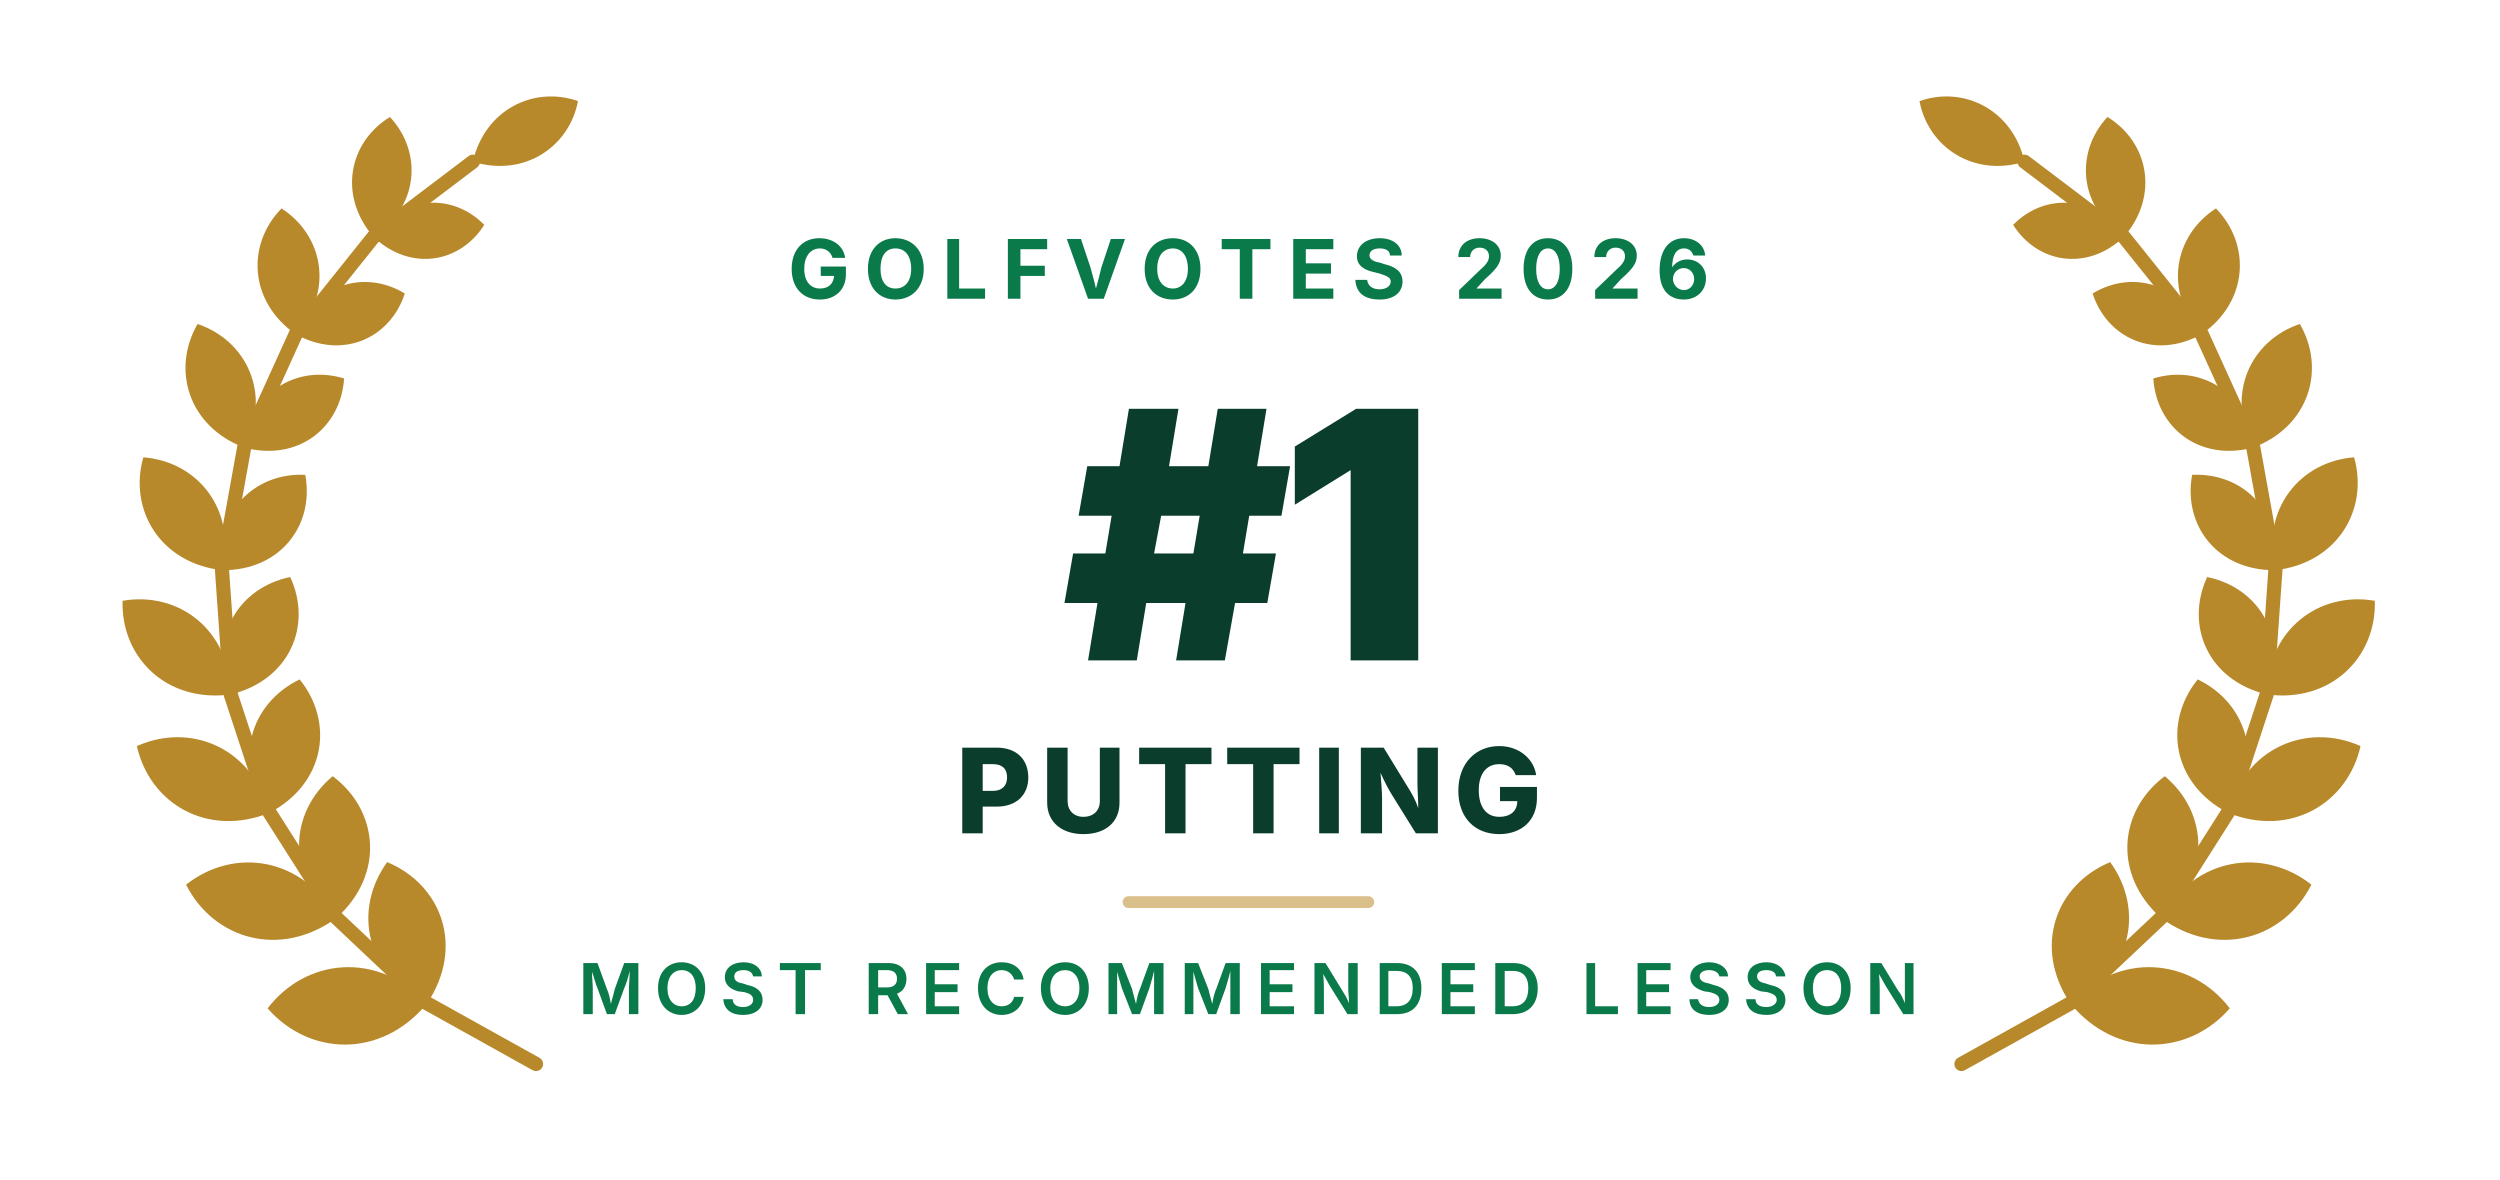
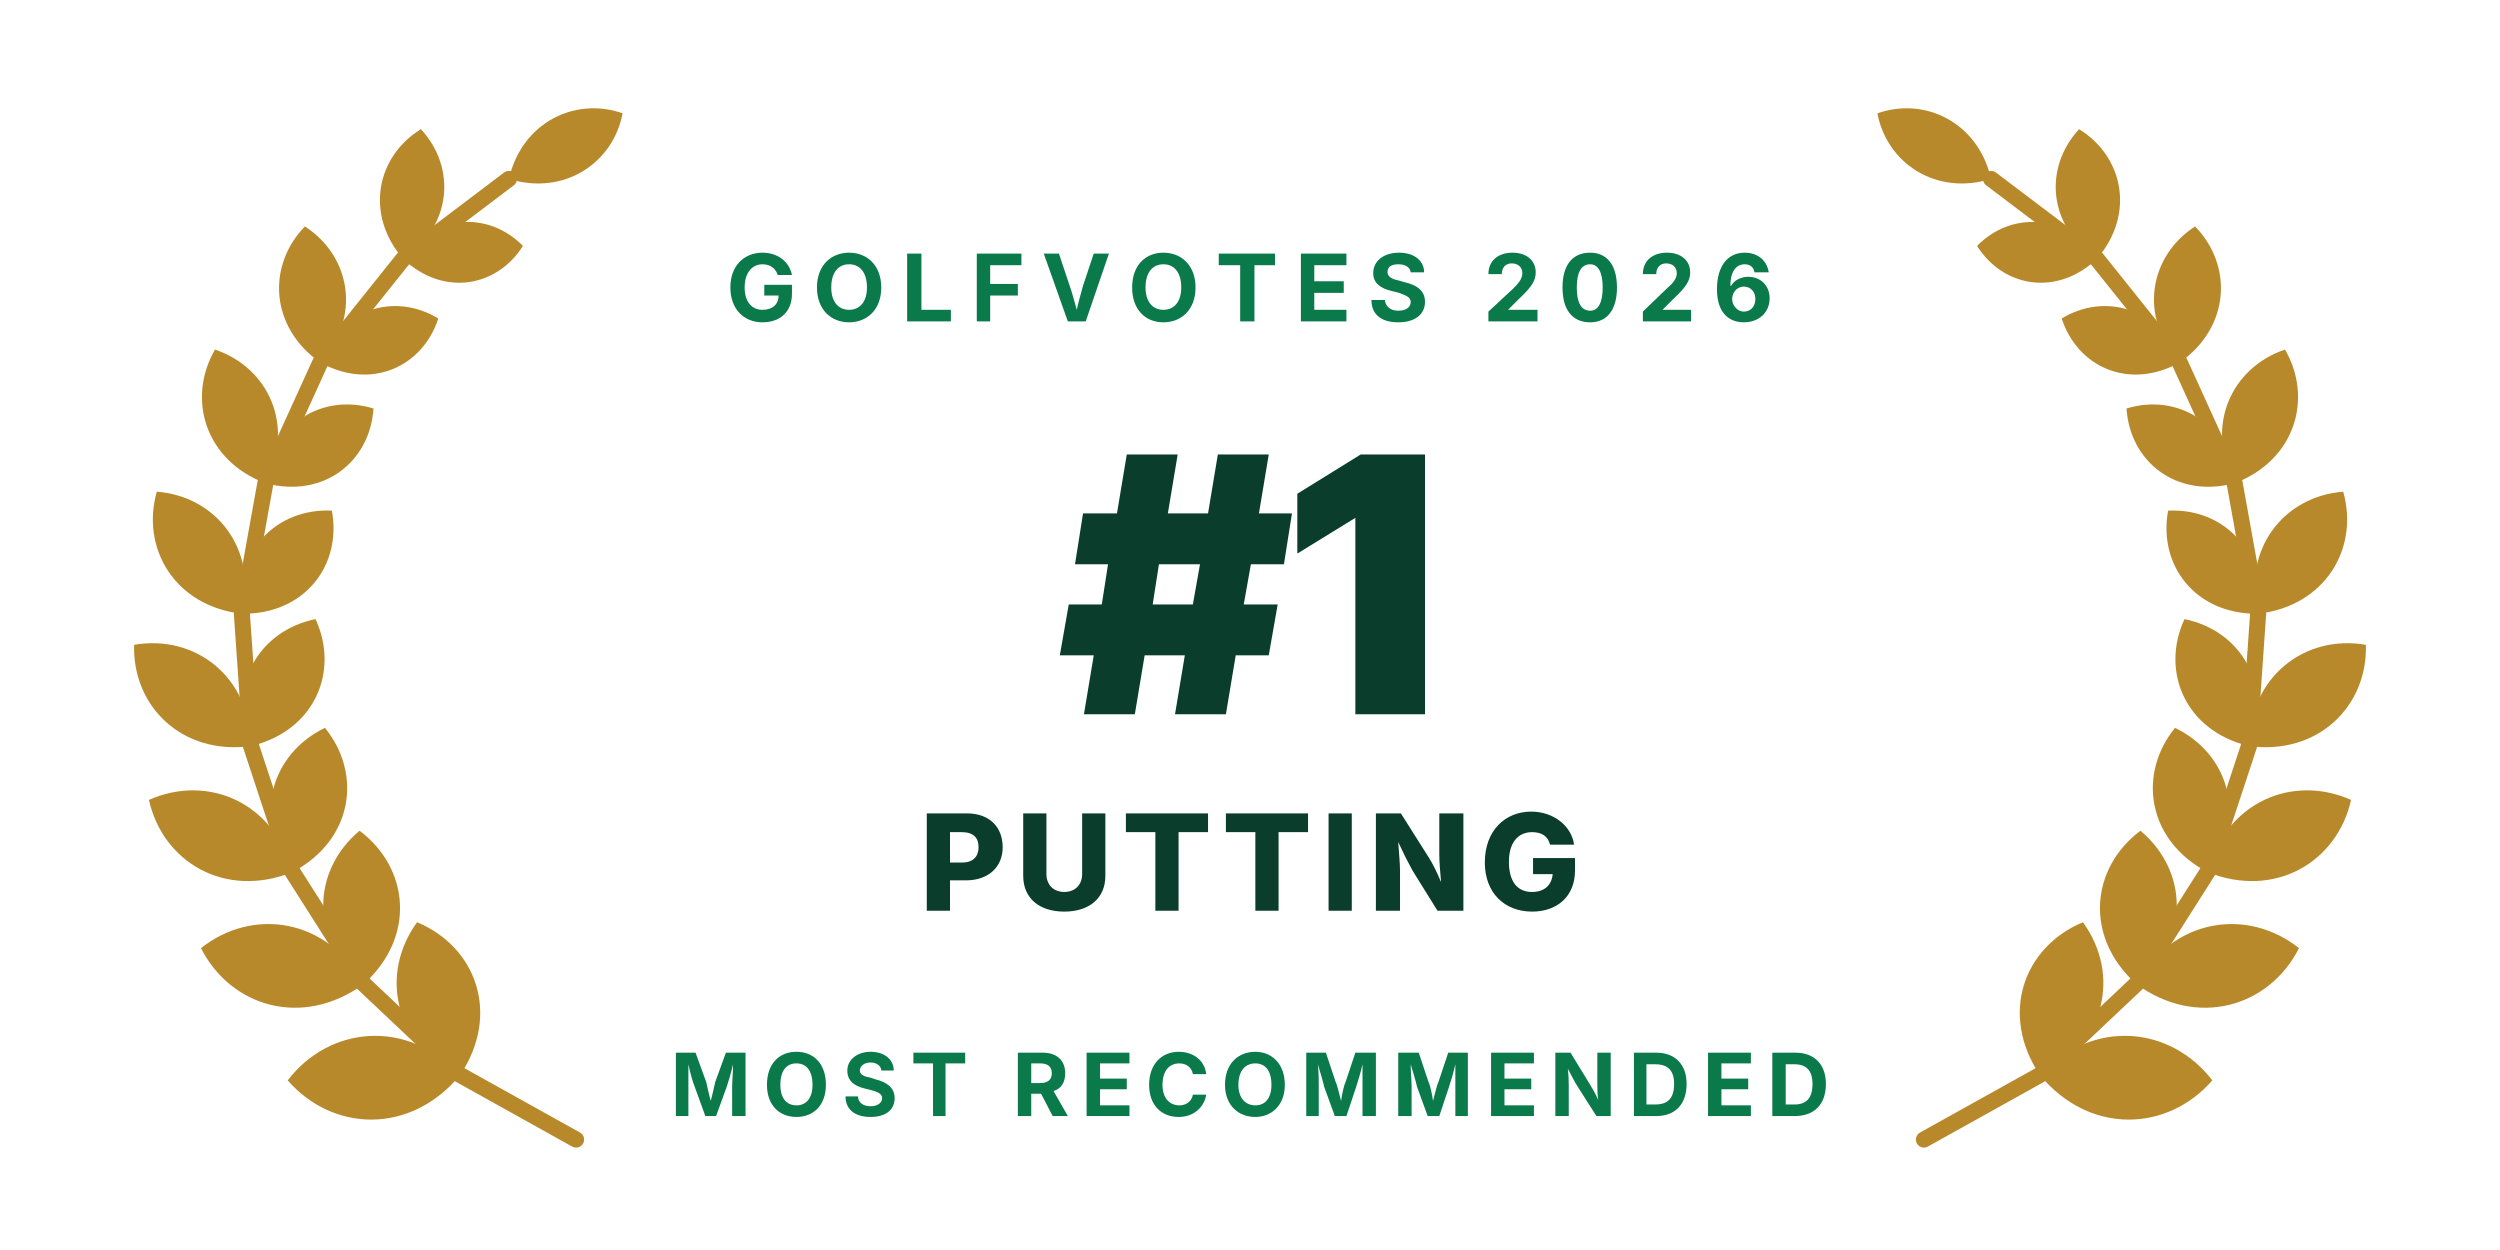
- <svg xmlns="http://www.w3.org/2000/svg" width="318" height="150" viewBox="0 0 318 150" role="img">
-   <path d="M68.18 135.34 L54.33 127.63 L42.81 116.76 L34.30 103.38 L29.35 88.33 L28.24 72.53 L31.06 56.93 L37.61 42.51 L47.51 30.14 L60.15 20.57M249.50 135.34 L263.34 127.63 L274.87 116.76 L283.37 103.38 L288.32 88.33 L289.43 72.53 L286.62 56.93 L280.06 42.51 L270.16 30.14 L257.52 20.57" fill="none" stroke="#B8892B" stroke-width="1.8" stroke-linecap="round" />
-   <path d="M54.33 127.63C48.03 120.92 38.92 121.89 34.04 128.26C39.31 134.31 48.46 134.72 54.33 127.63ZM54.33 127.63C59.12 120.46 56.20 112.55 49.25 109.66C44.84 115.76 46.50 124.02 54.33 127.63ZM42.81 116.76C38.50 108.98 29.74 107.73 23.67 112.53C27.16 119.45 35.63 122.00 42.81 116.76ZM42.81 116.76C48.99 111.18 48.13 103.08 42.32 98.73C36.74 103.39 36.33 111.52 42.81 116.76ZM34.30 103.38C32.12 95.10 24.23 91.85 17.41 94.90C19.04 102.19 26.35 106.58 34.30 103.38ZM34.30 103.38C41.40 99.63 42.52 91.87 38.12 86.42C31.80 89.46 29.49 96.96 34.30 103.38ZM29.35 88.33C29.27 80.08 22.68 75.19 15.59 76.42C15.38 83.61 21.17 89.44 29.35 88.33ZM29.35 88.33C36.86 86.51 39.75 79.53 36.92 73.40C30.31 74.74 26.38 81.19 29.35 88.33ZM28.24 72.53C30.12 64.82 25.13 58.70 18.23 58.17C16.34 64.82 20.36 71.62 28.24 72.53ZM28.24 72.53C35.68 72.60 40.02 66.77 38.83 60.40C32.35 60.08 27.16 65.17 28.24 72.53ZM31.06 56.93C34.62 50.20 31.42 43.33 25.13 41.21C21.80 46.96 23.93 54.23 31.06 56.93ZM31.06 56.93C37.96 58.76 43.37 54.36 43.77 48.14C37.81 46.32 31.78 49.83 31.06 56.93ZM37.61 42.51C42.51 37.09 41.15 29.96 35.81 26.51C31.36 31.06 31.63 38.32 37.61 42.51ZM37.61 42.51C43.59 45.83 49.66 43.01 51.49 37.33C46.39 34.24 39.96 36.08 37.61 42.51ZM47.51 30.14C53.33 26.27 53.75 19.33 49.60 14.88C44.41 18.05 42.95 24.85 47.51 30.14ZM47.51 30.14C52.28 34.62 58.56 33.43 61.60 28.60C57.59 24.53 51.20 24.73 47.51 30.14ZM60.15 20.57C66.66 22.59 72.42 18.68 73.52 12.86C67.93 10.89 61.66 13.93 60.15 20.57ZM263.34 127.63C269.21 134.72 278.37 134.31 283.63 128.26C278.75 121.89 269.64 120.92 263.34 127.63ZM263.34 127.63C271.17 124.02 272.83 115.76 268.42 109.66C261.47 112.55 258.55 120.46 263.34 127.63ZM274.87 116.76C282.04 122.00 290.51 119.45 294.01 112.53C287.93 107.73 279.17 108.98 274.87 116.76ZM274.87 116.76C281.34 111.52 280.93 103.39 275.36 98.73C269.54 103.08 268.68 111.18 274.87 116.76ZM283.37 103.38C291.32 106.58 298.63 102.19 300.26 94.90C293.44 91.85 285.55 95.10 283.37 103.38ZM283.37 103.38C288.18 96.96 285.87 89.46 279.55 86.42C275.15 91.87 276.27 99.63 283.37 103.38ZM288.32 88.33C296.50 89.44 302.29 83.61 302.08 76.42C295.00 75.19 288.40 80.08 288.32 88.33ZM288.32 88.33C291.29 81.19 287.36 74.74 280.75 73.40C277.92 79.53 280.81 86.51 288.32 88.33ZM289.43 72.53C297.31 71.62 301.33 64.82 299.44 58.17C292.54 58.70 287.55 64.82 289.43 72.53ZM289.43 72.53C290.51 65.17 285.32 60.08 278.84 60.40C277.66 66.77 281.99 72.60 289.43 72.53ZM286.62 56.93C293.74 54.23 295.87 46.96 292.54 41.21C286.25 43.33 283.05 50.20 286.62 56.93ZM286.62 56.93C285.89 49.83 279.86 46.32 273.90 48.14C274.30 54.36 279.72 58.76 286.62 56.93ZM280.06 42.51C286.04 38.32 286.31 31.06 281.87 26.51C276.52 29.96 275.16 37.09 280.06 42.51ZM280.06 42.51C277.71 36.08 271.28 34.24 266.18 37.33C268.01 43.01 274.08 45.83 280.06 42.51ZM270.16 30.14C274.72 24.85 273.26 18.05 268.07 14.88C263.93 19.33 264.35 26.27 270.16 30.14ZM270.16 30.14C266.47 24.73 260.08 24.53 256.07 28.60C259.11 33.43 265.39 34.62 270.16 30.14ZM257.52 20.57C256.01 13.93 249.75 10.89 244.16 12.86C245.25 18.68 251.01 22.59 257.52 20.57Z" fill="#B8892B" />
-   <rect x="142.8" y="114" width="32" height="1.5" rx=".75" fill="#D9C08A" />
-   <path d="M104.3 38.1C106.2 38.1 107.6 36.9 107.6 34.9L107.6 33.9L104.4 33.9L104.4 35.1L106.1 35.1C106 36.1 105.4 36.7 104.3 36.7C103.1 36.7 102.3 35.8 102.3 34.2C102.3 32.6 103.1 31.6 104.3 31.6C105.1 31.6 105.7 32.1 105.9 32.8L107.5 32.8C107.3 31.3 106 30.3 104.2 30.3C102.2 30.3 100.7 31.7 100.7 34.2C100.7 36.6 102.1 38.1 104.3 38.1ZM113.9 38.1C115.9 38.1 117.5 36.7 117.5 34.2C117.5 31.7 115.9 30.3 113.9 30.3C111.9 30.3 110.4 31.7 110.4 34.2C110.4 36.7 111.9 38.1 113.9 38.1ZM113.9 36.7C112.7 36.7 112 35.8 112 34.2C112 32.5 112.7 31.6 113.9 31.6C115.1 31.6 115.9 32.5 115.9 34.2C115.9 35.8 115.1 36.7 113.9 36.7ZM120.5 38L125.3 38L125.3 36.7L122 36.7L122 30.4L120.5 30.4ZM128.2 38L129.8 38L129.8 35.1L132.9 35.1L132.9 33.8L129.8 33.8L129.8 31.7L133.2 31.7L133.2 30.4L128.2 30.4ZM138.4 38L140.4 38L143.1 30.4L141.3 30.4L140.1 34C139.9 34.8 139.7 35.7 139.4 36.7C139.2 35.7 138.9 34.8 138.7 34L137.5 30.4L135.7 30.4ZM149.2 38.1C151.2 38.1 152.7 36.7 152.7 34.2C152.7 31.7 151.2 30.3 149.2 30.3C147.1 30.3 145.6 31.7 145.6 34.2C145.6 36.7 147.1 38.1 149.2 38.1ZM149.2 36.7C148 36.7 147.2 35.8 147.2 34.2C147.2 32.5 148 31.6 149.2 31.6C150.3 31.6 151.1 32.5 151.1 34.2C151.1 35.8 150.3 36.7 149.2 36.7ZM155.4 31.7L157.7 31.7L157.7 38L159.3 38L159.3 31.7L161.6 31.7L161.6 30.4L155.4 30.4ZM164.5 38L169.6 38L169.6 36.7L166.1 36.7L166.1 34.8L169.3 34.8L169.3 33.5L166.1 33.5L166.1 31.7L169.6 31.7L169.6 30.4L164.5 30.4ZM175.5 38.1C177.3 38.1 178.4 37.2 178.4 35.8C178.4 34.5 177.4 33.9 176.1 33.6L175.5 33.4C174.8 33.3 174.2 33 174.2 32.5C174.2 31.9 174.7 31.6 175.5 31.6C176.3 31.6 176.8 31.9 176.8 32.5L178.3 32.5C178.3 31.2 177.2 30.3 175.5 30.3C173.8 30.3 172.6 31.2 172.6 32.6C172.6 33.7 173.4 34.3 174.7 34.6L175.5 34.8C176.4 35.1 176.9 35.3 176.9 35.8C176.9 36.4 176.3 36.8 175.5 36.8C174.6 36.8 174 36.4 173.9 35.6L172.4 35.6C172.5 37.3 173.6 38.1 175.5 38.1ZM185.6 38L191 38L191 36.7L187.8 36.7L187.8 36.7L188.9 35.5C190.5 34.1 190.9 33.4 190.9 32.5C190.9 31.2 189.8 30.3 188.2 30.3C186.6 30.3 185.5 31.2 185.5 32.7L187 32.7C187 32 187.5 31.5 188.2 31.5C188.9 31.5 189.4 31.9 189.4 32.6C189.4 33.2 189 33.7 188.3 34.3L185.6 36.9ZM196.9 38.1C198.8 38.1 200 36.7 200 34.2C200 31.7 198.8 30.3 196.9 30.3C195 30.3 193.8 31.7 193.8 34.2C193.8 36.7 195 38.1 196.9 38.1ZM196.9 36.8C196 36.8 195.4 35.9 195.4 34.2C195.4 32.5 196 31.6 196.9 31.6C197.8 31.6 198.4 32.5 198.4 34.2C198.4 35.9 197.8 36.8 196.9 36.8ZM202.9 38L208.3 38L208.3 36.7L205.1 36.7L205.1 36.7L206.2 35.5C207.8 34.1 208.2 33.4 208.2 32.5C208.2 31.2 207.1 30.3 205.5 30.3C203.9 30.3 202.8 31.2 202.8 32.7L204.3 32.7C204.3 32 204.8 31.5 205.5 31.5C206.2 31.5 206.7 31.9 206.7 32.6C206.7 33.2 206.3 33.7 205.6 34.3L202.9 36.9ZM214.2 38.1C215.8 38.1 217 37 217 35.4C217 34 216 33 214.6 33C213.8 33 213.1 33.4 212.7 34L212.7 34C212.7 32.5 213.2 31.6 214.2 31.6C214.8 31.6 215.2 31.9 215.4 32.5L216.9 32.5C216.8 31.2 215.7 30.3 214.2 30.3C212.3 30.3 211.1 31.8 211.1 34.4C211.1 37.2 212.6 38.1 214.2 38.1ZM214.2 36.9C213.4 36.9 212.8 36.2 212.8 35.5C212.8 34.7 213.4 34.1 214.2 34.1C214.9 34.1 215.5 34.7 215.5 35.5C215.5 36.3 214.9 36.9 214.2 36.9Z" fill="#0B7A4B" />
-   <path d="M149.6 84L155.8 84L157.1 76.7L161.2 76.7L162.3 70.4L158.1 70.4L158.9 65.6L163 65.6L164.1 59.3L159.9 59.3L161.1 52L154.9 52L153.7 59.3L148.7 59.3L149.9 52L143.6 52L142.4 59.3L138.3 59.3L137.2 65.6L141.4 65.6L140.6 70.4L136.5 70.4L135.4 76.7L139.6 76.7L138.4 84L144.6 84L145.8 76.7L150.8 76.7ZM146.8 70.4L147.7 65.6L152.6 65.6L151.8 70.4ZM180.4 52L172.5 52L164.7 56.8L164.7 64.2L171.8 59.8L171.8 59.8L171.8 84L180.4 84Z" fill="#0B3D2C" />
-   <path d="M122.4 106L125 106L125 102.6L126.8 102.6C129.3 102.6 130.8 101.1 130.8 98.9C130.8 96.6 129.3 95.1 126.8 95.1L122.4 95.1ZM125 100.6L125 97.2L126.3 97.2C127.5 97.2 128.1 97.8 128.1 98.9C128.1 99.9 127.5 100.6 126.3 100.6ZM137.8 106.1C140.6 106.1 142.4 104.6 142.4 102.1L142.4 95.1L139.9 95.1L139.9 101.9C139.9 103.1 139.1 103.9 137.8 103.9C136.6 103.9 135.8 103.1 135.8 101.9L135.8 95.1L133.2 95.1L133.2 102.1C133.2 104.6 135.1 106.1 137.8 106.1ZM144.9 97.2L148.2 97.2L148.2 106L150.8 106L150.8 97.2L154.1 97.2L154.1 95.1L144.9 95.1ZM156.1 97.2L159.4 97.2L159.4 106L162 106L162 97.2L165.3 97.2L165.3 95.1L156.1 95.1ZM170.3 95.1L167.8 95.1L167.8 106L170.3 106ZM173.1 106L175.8 106L175.8 101.5C175.8 100.8 175.7 99.6 175.6 98.3C176.2 99.6 176.6 100.4 177.3 101.5L180.1 106L182.9 106L182.9 95.1L180.3 95.1L180.3 99.7C180.3 100.5 180.4 101.7 180.4 102.8C180 101.6 179.5 100.8 179 100L176 95.1L173.1 95.1ZM190.7 106.1C193.5 106.1 195.5 104.4 195.5 101.5L195.5 100.1L190.8 100.1L190.8 101.9L193 101.9C193 103.1 192.2 103.9 190.7 103.9C189.1 103.9 188.1 102.7 188.1 100.5C188.1 98.4 189.1 97.2 190.7 97.2C191.8 97.2 192.5 97.7 192.8 98.6L195.4 98.6C195.1 96.5 193.2 94.9 190.7 94.9C187.8 94.9 185.5 97 185.5 100.6C185.5 104 187.6 106.1 190.7 106.1Z" fill="#0B3D2C" />
-   <path d="M74.2 129L75.4 129L75.4 125.7C75.4 125.2 75.3 124.3 75.3 123.6C75.6 124.4 75.8 125.3 76 125.7L77.2 129L78.2 129L79.4 125.7C79.6 125.3 79.9 124.4 80.1 123.5C80.1 124.3 80 125.2 80 125.7L80 129L81.2 129L81.2 122.5L79.4 122.5L78.2 125.8C78.1 126.2 77.9 127 77.7 127.7C77.6 127 77.4 126.2 77.2 125.8L76 122.5L74.2 122.5ZM86.7 129.1C88.4 129.1 89.7 127.8 89.7 125.7C89.7 123.6 88.4 122.4 86.7 122.4C85 122.4 83.7 123.6 83.7 125.7C83.7 127.8 85 129.1 86.7 129.1ZM86.7 128C85.7 128 84.9 127.2 84.9 125.7C84.9 124.2 85.7 123.4 86.7 123.4C87.8 123.4 88.5 124.2 88.5 125.7C88.5 127.2 87.8 128 86.7 128ZM94.5 129.1C96.1 129.1 97 128.3 97 127.2C97 126 96.1 125.5 95.1 125.3L94.5 125.1C93.9 125 93.4 124.8 93.4 124.2C93.4 123.7 93.8 123.4 94.6 123.4C95.3 123.4 95.7 123.7 95.8 124.2L96.9 124.2C96.9 123.2 96 122.4 94.6 122.4C93.2 122.4 92.2 123.1 92.2 124.3C92.2 125.2 92.8 125.8 93.9 126.1L94.7 126.2C95.4 126.4 95.8 126.6 95.8 127.2C95.8 127.7 95.3 128.1 94.5 128.1C93.8 128.1 93.2 127.8 93.2 127.1L92 127.1C92.1 128.4 93 129.1 94.5 129.1ZM99.2 123.4L101.2 123.4L101.2 129L102.4 129L102.4 123.4L104.4 123.4L104.4 122.5L99.2 122.5ZM110.5 129L111.7 129L111.7 126.6L112.9 126.6L114.2 129L115.5 129L114.1 126.4C114.9 126.1 115.3 125.4 115.3 124.5C115.3 123.3 114.5 122.5 113 122.5L110.5 122.5ZM111.7 125.6L111.7 123.4L112.8 123.4C113.7 123.4 114.1 123.8 114.1 124.5C114.1 125.2 113.7 125.6 112.8 125.6ZM117.8 129L122 129L122 128L118.9 128L118.9 126.2L121.8 126.2L121.8 125.2L118.9 125.2L118.9 123.4L122 123.4L122 122.5L117.8 122.5ZM127.4 129.1C129 129.1 130 128.1 130.2 126.8L129 126.8C128.8 127.6 128.2 128 127.4 128C126.4 128 125.6 127.2 125.6 125.7C125.6 124.2 126.4 123.4 127.4 123.4C128.2 123.4 128.8 123.9 129 124.6L130.2 124.6C130 123.2 128.9 122.4 127.4 122.4C125.7 122.4 124.4 123.6 124.4 125.7C124.4 127.8 125.7 129.1 127.4 129.1ZM135.5 129.1C137.2 129.1 138.5 127.8 138.5 125.7C138.5 123.6 137.2 122.4 135.5 122.4C133.7 122.4 132.4 123.6 132.4 125.7C132.4 127.8 133.7 129.1 135.5 129.1ZM135.5 128C134.4 128 133.6 127.2 133.6 125.7C133.6 124.2 134.4 123.4 135.5 123.4C136.5 123.4 137.3 124.2 137.3 125.7C137.3 127.2 136.5 128 135.5 128ZM141 129L142.1 129L142.1 125.7C142.1 125.2 142.1 124.3 142.1 123.6C142.3 124.4 142.6 125.3 142.7 125.7L144 129L145 129L146.2 125.7C146.3 125.3 146.6 124.4 146.8 123.5C146.8 124.3 146.8 125.2 146.8 125.7L146.8 129L148 129L148 122.5L146.2 122.5L145 125.8C144.8 126.2 144.6 127 144.5 127.7C144.3 127 144.1 126.2 144 125.8L142.7 122.5L141 122.5ZM150.7 129L151.8 129L151.8 125.7C151.8 125.2 151.8 124.3 151.8 123.6C152 124.4 152.3 125.3 152.4 125.7L153.7 129L154.7 129L155.9 125.7C156 125.3 156.3 124.4 156.5 123.5C156.5 124.3 156.5 125.2 156.5 125.7L156.5 129L157.7 129L157.7 122.5L155.9 122.5L154.7 125.8C154.5 126.2 154.3 127 154.2 127.7C154 127 153.8 126.2 153.7 125.8L152.4 122.5L150.7 122.5ZM160.4 129L164.6 129L164.6 128L161.5 128L161.5 126.2L164.4 126.2L164.4 125.2L161.5 125.2L161.5 123.4L164.6 123.4L164.6 122.5L160.4 122.5ZM167.2 129L168.4 129L168.4 125.7C168.4 125.4 168.4 124.7 168.3 123.9C168.8 124.7 169 125.2 169.4 125.8L171.4 129L172.7 129L172.7 122.5L171.5 122.5L171.5 125.9C171.5 126.3 171.6 127 171.6 127.6C171.3 126.9 171 126.4 170.8 126.1L168.6 122.5L167.2 122.5ZM177.7 129C179.7 129 180.8 127.8 180.8 125.7C180.8 123.7 179.7 122.5 177.7 122.5L175.5 122.5L175.5 129ZM176.6 128L176.6 123.5L177.6 123.5C179 123.5 179.7 124.2 179.7 125.7C179.7 127.2 179 128 177.6 128ZM183.4 129L187.6 129L187.6 128L184.5 128L184.5 126.2L187.4 126.2L187.4 125.2L184.5 125.2L184.5 123.4L187.6 123.4L187.6 122.5L183.4 122.5ZM192.4 129C194.4 129 195.6 127.8 195.6 125.7C195.6 123.7 194.4 122.5 192.5 122.5L190.2 122.5L190.2 129ZM191.4 128L191.4 123.5L192.4 123.5C193.7 123.5 194.4 124.2 194.4 125.7C194.4 127.2 193.7 128 192.4 128ZM201.8 129L205.8 129L205.8 128L202.9 128L202.9 122.5L201.8 122.5ZM208.3 129L212.5 129L212.5 128L209.4 128L209.4 126.2L212.3 126.2L212.3 125.2L209.4 125.2L209.4 123.4L212.5 123.4L212.5 122.5L208.3 122.5ZM217.4 129.1C219 129.1 219.9 128.3 219.9 127.2C219.9 126 218.9 125.5 218 125.3L217.4 125.1C216.8 125 216.2 124.8 216.2 124.2C216.2 123.7 216.7 123.4 217.4 123.4C218.1 123.4 218.6 123.7 218.7 124.2L219.8 124.2C219.8 123.2 218.8 122.4 217.4 122.4C216.1 122.4 215 123.1 215 124.3C215 125.2 215.7 125.8 216.8 126.1L217.5 126.2C218.2 126.4 218.7 126.6 218.7 127.2C218.7 127.7 218.2 128.1 217.4 128.1C216.7 128.1 216.1 127.8 216 127.1L214.9 127.1C214.9 128.4 215.9 129.1 217.4 129.1ZM224.7 129.1C226.2 129.1 227.1 128.3 227.1 127.2C227.1 126 226.2 125.5 225.2 125.3L224.6 125.1C224.1 125 223.5 124.8 223.5 124.2C223.5 123.7 223.9 123.4 224.7 123.4C225.4 123.4 225.9 123.7 225.9 124.2L227.1 124.2C227 123.2 226.1 122.4 224.7 122.4C223.3 122.4 222.3 123.1 222.3 124.3C222.3 125.2 222.9 125.8 224 126.1L224.8 126.2C225.5 126.4 226 126.6 226 127.2C226 127.7 225.4 128.1 224.7 128.1C223.9 128.1 223.3 127.8 223.3 127.1L222.1 127.1C222.2 128.4 223.1 129.1 224.7 129.1ZM232.4 129.1C234.1 129.1 235.4 127.8 235.4 125.7C235.4 123.6 234.1 122.4 232.4 122.4C230.7 122.4 229.4 123.6 229.4 125.7C229.4 127.8 230.7 129.1 232.4 129.1ZM232.4 128C231.3 128 230.6 127.2 230.6 125.7C230.6 124.2 231.3 123.4 232.4 123.4C233.5 123.4 234.2 124.2 234.2 125.7C234.2 127.2 233.5 128 232.4 128ZM237.9 129L239.1 129L239.1 125.7C239.1 125.4 239.1 124.7 239 123.9C239.5 124.7 239.7 125.2 240.1 125.8L242.1 129L243.4 129L243.4 122.5L242.3 122.5L242.3 125.9C242.3 126.3 242.3 127 242.3 127.6C242 126.9 241.8 126.4 241.5 126.1L239.3 122.5L237.9 122.5Z" fill="#0B7A4B" />
+ <svg xmlns="http://www.w3.org/2000/svg" width="280" height="140" viewBox="0 0 280 140" role="img">
+   <path d="M64.52 127.63 L51.54 120.40 L40.74 110.21 L32.77 97.67 L28.12 83.56 L27.09 68.74 L29.72 54.12 L35.87 40.60 L45.15 29.00 L57.00 20.04M215.48 127.63 L228.46 120.40 L239.26 110.21 L247.23 97.67 L251.88 83.56 L252.91 68.74 L250.28 54.12 L244.13 40.60 L234.85 29.00 L223.00 20.04" fill="none" stroke="#B8892B" stroke-width="1.8" stroke-linecap="round" />
+   <path d="M51.54 120.40C45.54 114.01 36.87 114.94 32.22 121.00C37.24 126.77 45.95 127.15 51.54 120.40ZM51.54 120.40C56.10 113.57 53.33 106.04 46.71 103.29C42.51 109.09 44.08 116.97 51.54 120.40ZM40.74 110.21C36.64 102.81 28.30 101.61 22.51 106.19C25.84 112.77 33.90 115.20 40.74 110.21ZM40.74 110.21C46.63 104.90 45.81 97.19 40.27 93.04C34.97 97.48 34.57 105.22 40.74 110.21ZM32.77 97.67C30.69 89.78 23.18 86.69 16.68 89.59C18.23 96.54 25.20 100.72 32.77 97.67ZM32.77 97.67C39.53 94.10 40.60 86.70 36.40 81.52C30.39 84.41 28.19 91.55 32.77 97.67ZM28.12 83.56C28.05 75.70 21.77 71.04 15.02 72.22C14.82 79.06 20.34 84.61 28.12 83.56ZM28.12 83.56C35.28 81.83 38.03 75.17 35.34 69.34C29.04 70.62 25.29 76.76 28.12 83.56ZM27.09 68.74C28.88 61.40 24.12 55.57 17.56 55.07C15.76 61.41 19.58 67.88 27.09 68.74ZM27.09 68.74C34.17 68.82 38.30 63.26 37.17 57.19C31.00 56.89 26.06 61.74 27.09 68.74ZM29.72 54.12C33.12 47.71 30.07 41.17 24.08 39.15C20.91 44.62 22.94 51.55 29.72 54.12ZM29.72 54.12C36.30 55.86 41.45 51.67 41.83 45.75C36.16 44.02 30.42 47.36 29.72 54.12ZM35.87 40.60C40.54 35.44 39.24 28.65 34.15 25.36C29.92 29.70 30.18 36.61 35.87 40.60ZM35.87 40.60C41.57 43.76 47.34 41.08 49.09 35.67C44.23 32.73 38.11 34.48 35.87 40.60ZM45.15 29.00C50.69 25.32 51.09 18.71 47.14 14.47C42.20 17.50 40.81 23.97 45.15 29.00ZM45.15 29.00C49.69 33.27 55.68 32.14 58.57 27.54C54.75 23.67 48.66 23.85 45.15 29.00ZM57.00 20.04C63.20 21.96 68.69 18.24 69.73 12.69C64.41 10.82 58.44 13.71 57.00 20.04ZM228.46 120.40C234.05 127.15 242.76 126.77 247.78 121.00C243.13 114.94 234.46 114.01 228.46 120.40ZM228.46 120.40C235.92 116.97 237.49 109.09 233.29 103.29C226.67 106.04 223.90 113.57 228.46 120.40ZM239.26 110.21C246.10 115.20 254.16 112.77 257.49 106.19C251.70 101.61 243.36 102.81 239.26 110.21ZM239.26 110.21C245.43 105.22 245.03 97.48 239.73 93.04C234.19 97.19 233.37 104.90 239.26 110.21ZM247.23 97.67C254.80 100.72 261.77 96.54 263.32 89.59C256.82 86.69 249.31 89.78 247.23 97.67ZM247.23 97.67C251.81 91.55 249.61 84.41 243.60 81.52C239.40 86.70 240.47 94.10 247.23 97.67ZM251.88 83.56C259.66 84.61 265.18 79.06 264.98 72.22C258.23 71.04 251.95 75.70 251.88 83.56ZM251.88 83.56C254.71 76.76 250.96 70.62 244.66 69.34C241.97 75.17 244.72 81.83 251.88 83.56ZM252.91 68.74C260.42 67.88 264.24 61.41 262.44 55.07C255.88 55.57 251.12 61.40 252.91 68.74ZM252.91 68.74C253.94 61.74 249.00 56.89 242.83 57.19C241.70 63.26 245.83 68.82 252.91 68.74ZM250.28 54.12C257.06 51.55 259.09 44.62 255.92 39.15C249.93 41.17 246.88 47.71 250.28 54.12ZM250.28 54.12C249.58 47.36 243.84 44.02 238.17 45.75C238.55 51.67 243.70 55.86 250.28 54.12ZM244.13 40.60C249.82 36.61 250.08 29.70 245.85 25.36C240.76 28.65 239.46 35.44 244.13 40.60ZM244.13 40.60C241.89 34.48 235.77 32.73 230.91 35.67C232.66 41.08 238.43 43.76 244.13 40.60ZM234.85 29.00C239.19 23.97 237.80 17.50 232.86 14.47C228.91 18.71 229.31 25.32 234.85 29.00ZM234.85 29.00C231.34 23.85 225.25 23.67 221.43 27.54C224.32 32.14 230.31 33.27 234.85 29.00ZM223.00 20.04C221.56 13.71 215.59 10.82 210.27 12.69C211.31 18.24 216.80 21.96 223.00 20.04Z" fill="#B8892B" />
+   <path d="M85.4 36.1C87.4 36.1 88.7 34.9 88.7 32.9L88.7 31.9L85.6 31.9L85.6 33.1L87.2 33.1C87.2 34.1 86.5 34.7 85.4 34.7C84.2 34.7 83.4 33.8 83.4 32.2C83.4 30.6 84.2 29.6 85.4 29.6C86.3 29.6 86.9 30.1 87.1 30.8L88.7 30.8C88.4 29.3 87.1 28.3 85.4 28.3C83.4 28.3 81.8 29.7 81.8 32.2C81.8 34.6 83.3 36.1 85.4 36.1ZM95.1 36.1C97.1 36.1 98.7 34.7 98.7 32.2C98.7 29.7 97.1 28.3 95.1 28.3C93.1 28.3 91.5 29.7 91.5 32.2C91.5 34.7 93.1 36.1 95.1 36.1ZM95.1 34.7C93.9 34.7 93.1 33.8 93.1 32.2C93.1 30.5 93.9 29.6 95.1 29.6C96.3 29.6 97.1 30.5 97.1 32.2C97.1 33.8 96.3 34.7 95.1 34.7ZM101.6 36L106.5 36L106.5 34.7L103.2 34.7L103.2 28.4L101.6 28.4ZM109.4 36L110.9 36L110.9 33.1L114 33.1L114 31.8L110.9 31.8L110.9 29.7L114.4 29.7L114.4 28.4L109.4 28.4ZM119.6 36L121.6 36L124.2 28.4L122.5 28.4L121.3 32C121.1 32.8 120.8 33.7 120.6 34.7C120.3 33.7 120.1 32.8 119.8 32L118.6 28.4L116.9 28.4ZM130.3 36.1C132.3 36.1 133.9 34.7 133.9 32.2C133.9 29.7 132.3 28.3 130.3 28.3C128.3 28.3 126.8 29.7 126.8 32.2C126.8 34.7 128.3 36.1 130.3 36.1ZM130.3 34.7C129.1 34.7 128.3 33.8 128.3 32.2C128.3 30.5 129.1 29.6 130.3 29.6C131.5 29.6 132.3 30.5 132.3 32.2C132.3 33.8 131.5 34.7 130.3 34.7ZM136.5 29.7L138.9 29.7L138.9 36L140.5 36L140.5 29.7L142.8 29.7L142.8 28.4L136.5 28.4ZM145.7 36L150.8 36L150.8 34.7L147.2 34.7L147.2 32.8L150.5 32.8L150.5 31.5L147.2 31.5L147.2 29.7L150.8 29.7L150.8 28.4L145.7 28.4ZM156.6 36.1C158.5 36.1 159.6 35.2 159.6 33.8C159.6 32.5 158.6 31.9 157.3 31.6L156.6 31.4C156 31.3 155.4 31 155.4 30.5C155.4 29.9 155.8 29.6 156.6 29.6C157.4 29.6 157.9 29.9 158 30.5L159.5 30.5C159.5 29.2 158.4 28.3 156.7 28.3C155 28.3 153.8 29.2 153.8 30.6C153.8 31.7 154.6 32.3 155.9 32.6L156.7 32.8C157.5 33.1 158 33.3 158 33.8C158 34.4 157.5 34.8 156.6 34.8C155.8 34.8 155.2 34.4 155.1 33.6L153.6 33.6C153.6 35.3 154.8 36.1 156.6 36.1ZM166.7 36L172.2 36L172.2 34.7L168.9 34.7L168.9 34.7L170.1 33.5C171.6 32.1 172 31.4 172 30.5C172 29.2 171 28.3 169.4 28.3C167.8 28.3 166.7 29.2 166.7 30.7L168.2 30.7C168.2 30 168.6 29.5 169.3 29.5C170 29.5 170.5 29.9 170.5 30.6C170.5 31.2 170.1 31.7 169.5 32.3L166.7 34.9ZM178.1 36.1C180 36.1 181.1 34.7 181.1 32.2C181.1 29.7 180 28.3 178.1 28.3C176.1 28.3 175 29.7 175 32.2C175 34.7 176.1 36.1 178.1 36.1ZM178.1 34.8C177.1 34.8 176.6 33.9 176.6 32.2C176.6 30.5 177.1 29.6 178.1 29.6C179 29.6 179.5 30.5 179.5 32.2C179.5 33.9 179 34.8 178.1 34.8ZM184 36L189.4 36L189.4 34.7L186.2 34.7L186.2 34.7L187.4 33.5C188.9 32.1 189.3 31.4 189.3 30.5C189.3 29.2 188.3 28.3 186.7 28.3C185.1 28.3 184 29.2 184 30.7L185.5 30.7C185.5 30 185.9 29.5 186.6 29.5C187.3 29.5 187.8 29.9 187.8 30.6C187.8 31.2 187.4 31.7 186.7 32.3L184 34.9ZM195.3 36.1C197 36.1 198.2 35 198.2 33.4C198.2 32 197.2 31 195.8 31C195 31 194.2 31.4 193.9 32L193.8 32C193.8 30.5 194.4 29.6 195.4 29.6C196 29.6 196.4 29.9 196.5 30.5L198.1 30.5C197.9 29.2 196.9 28.3 195.4 28.3C193.5 28.3 192.3 29.8 192.3 32.4C192.3 35.2 193.8 36.1 195.3 36.1ZM195.3 34.9C194.6 34.9 194 34.2 194 33.5C194 32.7 194.6 32.1 195.3 32.1C196.1 32.1 196.6 32.7 196.6 33.5C196.6 34.3 196.1 34.9 195.3 34.9Z" fill="#0B7A4B" />
+   <path d="M131.6 80L137.3 80L138.4 73.4L142.1 73.4L143.1 67.7L139.3 67.7L140.1 63.2L143.8 63.2L144.7 57.5L141 57.5L142.1 50.9L136.4 50.9L135.3 57.5L130.8 57.5L131.9 50.9L126.2 50.9L125.1 57.5L121.3 57.5L120.4 63.2L124.1 63.2L123.4 67.7L119.7 67.7L118.7 73.4L122.5 73.4L121.4 80L127.1 80L128.2 73.4L132.7 73.4ZM129.1 67.7L129.8 63.2L134.4 63.2L133.6 67.7ZM159.6 50.9L152.4 50.9L145.3 55.3L145.3 62L151.8 58L151.8 58L151.8 80L159.6 80Z" fill="#0B3D2C" />
+   <path d="M103.8 102L106.4 102L106.4 98.6L108.2 98.6C110.7 98.6 112.3 97.1 112.3 94.9C112.3 92.6 110.8 91.1 108.3 91.1L103.8 91.1ZM106.4 96.6L106.4 93.2L107.7 93.2C109 93.2 109.6 93.8 109.6 94.9C109.6 95.9 109 96.6 107.8 96.6ZM119.2 102.1C122 102.1 123.8 100.6 123.8 98.1L123.8 91.1L121.2 91.1L121.2 97.9C121.2 99.1 120.4 99.9 119.2 99.9C118 99.9 117.2 99.1 117.2 97.9L117.2 91.1L114.6 91.1L114.6 98.1C114.6 100.6 116.4 102.1 119.2 102.1ZM126.1 93.2L129.4 93.2L129.4 102L132 102L132 93.2L135.3 93.2L135.3 91.1L126.1 91.1ZM137.3 93.2L140.6 93.2L140.6 102L143.2 102L143.2 93.2L146.5 93.2L146.5 91.1L137.3 91.1ZM151.4 91.1L148.8 91.1L148.8 102L151.4 102ZM154.1 102L156.8 102L156.8 97.5C156.8 96.8 156.7 95.6 156.6 94.3C157.2 95.6 157.6 96.4 158.2 97.5L161 102L163.9 102L163.9 91.1L161.2 91.1L161.2 95.7C161.2 96.5 161.3 97.7 161.4 98.8C160.9 97.6 160.5 96.8 160 96L156.9 91.1L154.1 91.1ZM171.6 102.1C174.4 102.1 176.4 100.4 176.4 97.5L176.4 96.1L171.7 96.1L171.7 97.9L173.9 97.9C173.8 99.1 173 99.9 171.6 99.9C169.9 99.9 169 98.7 169 96.5C169 94.4 170 93.2 171.6 93.2C172.7 93.2 173.4 93.7 173.6 94.6L176.3 94.6C176 92.5 174 90.9 171.5 90.9C168.6 90.9 166.3 93 166.3 96.6C166.3 100 168.5 102.1 171.6 102.1Z" fill="#0B3D2C" />
+   <path d="M75.7 125L77.1 125L77.1 121.7C77.1 121.1 77.1 120.1 77.1 119.2C77.3 120.2 77.6 121.2 77.8 121.7L79 125L80.2 125L81.4 121.7C81.6 121.1 81.9 120.1 82.1 119.2C82.1 120.1 82 121.1 82 121.7L82 125L83.5 125L83.5 117.9L81.3 117.9L80.1 121.2C80 121.6 79.8 122.6 79.6 123.3C79.4 122.6 79.2 121.6 79.1 121.2L77.9 117.9L75.7 117.9ZM89.2 125.1C91.1 125.1 92.5 123.8 92.5 121.5C92.5 119.1 91.1 117.8 89.2 117.8C87.3 117.8 85.9 119.1 85.9 121.5C85.9 123.8 87.3 125.1 89.2 125.1ZM89.2 123.8C88.1 123.8 87.4 123 87.4 121.5C87.4 119.9 88.1 119.1 89.2 119.1C90.3 119.1 91 119.9 91 121.5C91 123 90.3 123.8 89.2 123.8ZM97.5 125.1C99.2 125.1 100.2 124.3 100.2 123C100.2 121.8 99.3 121.2 98.1 120.9L97.5 120.7C96.9 120.6 96.3 120.4 96.3 119.9C96.3 119.4 96.8 119 97.5 119C98.2 119 98.7 119.4 98.7 119.9L100.1 119.9C100.1 118.7 99.1 117.8 97.5 117.8C96 117.8 94.9 118.7 94.9 119.9C94.9 121 95.6 121.6 96.8 121.9L97.6 122.1C98.3 122.3 98.8 122.5 98.8 123C98.8 123.5 98.3 123.9 97.5 123.9C96.7 123.9 96.1 123.5 96.1 122.8L94.7 122.8C94.7 124.3 95.8 125.1 97.5 125.1ZM102.3 119.1L104.5 119.1L104.5 125L105.9 125L105.9 119.1L108.1 119.1L108.1 117.9L102.3 117.9ZM114 125L115.5 125L115.5 122.5L116.6 122.5L117.9 125L119.6 125L118 122.2C118.9 121.9 119.3 121.2 119.3 120.2C119.3 118.8 118.4 117.9 116.8 117.9L114 117.9ZM115.5 121.3L115.5 119.1L116.5 119.1C117.4 119.1 117.8 119.5 117.8 120.2C117.8 120.9 117.4 121.3 116.5 121.3ZM121.7 125L126.5 125L126.5 123.8L123.2 123.8L123.2 122L126.2 122L126.2 120.8L123.2 120.8L123.2 119.1L126.5 119.1L126.5 117.9L121.7 117.9ZM132 125.1C133.8 125.1 134.9 123.9 135.1 122.6L133.6 122.6C133.5 123.3 132.9 123.8 132.1 123.8C131 123.8 130.2 123 130.2 121.5C130.2 120 130.9 119.1 132.1 119.1C132.9 119.1 133.5 119.6 133.6 120.3L135.1 120.3C134.9 118.7 133.6 117.8 132 117.8C130.2 117.8 128.7 119.1 128.7 121.5C128.7 123.8 130.1 125.1 132 125.1ZM140.6 125.1C142.4 125.1 143.9 123.8 143.9 121.5C143.9 119.1 142.4 117.8 140.6 117.8C138.7 117.8 137.2 119.1 137.2 121.5C137.2 123.8 138.7 125.1 140.6 125.1ZM140.6 123.8C139.5 123.8 138.7 123 138.7 121.5C138.7 119.9 139.5 119.1 140.6 119.1C141.7 119.1 142.4 119.9 142.4 121.5C142.4 123 141.7 123.8 140.6 123.8ZM146.3 125L147.7 125L147.7 121.7C147.7 121.1 147.7 120.1 147.6 119.2C147.9 120.2 148.2 121.2 148.3 121.7L149.5 125L150.8 125L151.9 121.7C152.1 121.1 152.4 120.1 152.6 119.2C152.6 120.1 152.6 121.1 152.6 121.7L152.6 125L154.1 125L154.1 117.9L151.8 117.9L150.7 121.2C150.5 121.6 150.3 122.6 150.2 123.3C150 122.6 149.8 121.6 149.6 121.2L148.5 117.9L146.3 117.9ZM156.6 125L158.1 125L158.1 121.7C158.1 121.1 158 120.1 158 119.2C158.3 120.2 158.6 121.2 158.7 121.7L159.9 125L161.2 125L162.3 121.7C162.5 121.1 162.8 120.1 163 119.2C163 120.1 163 121.1 163 121.7L163 125L164.4 125L164.4 117.9L162.2 117.9L161.1 121.2C160.9 121.6 160.7 122.6 160.5 123.3C160.4 122.6 160.2 121.6 160 121.2L158.9 117.9L156.6 117.9ZM167 125L171.8 125L171.8 123.8L168.5 123.8L168.5 122L171.5 122L171.5 120.8L168.5 120.8L168.5 119.1L171.8 119.1L171.8 117.9L167 117.9ZM174.2 125L175.7 125L175.7 121.7C175.7 121.3 175.7 120.6 175.6 119.7C176.1 120.6 176.3 121.1 176.7 121.7L178.8 125L180.4 125L180.4 117.9L178.9 117.9L178.9 121.3C178.9 121.8 178.9 122.5 179 123.2C178.7 122.5 178.4 122 178.1 121.5L175.9 117.9L174.2 117.9ZM185.5 125C187.6 125 188.9 123.7 188.9 121.4C188.9 119.2 187.6 117.9 185.5 117.9L183 117.9L183 125ZM184.4 123.7L184.4 119.2L185.4 119.2C186.8 119.2 187.5 119.9 187.5 121.4C187.5 123 186.8 123.7 185.4 123.7ZM191.3 125L196.1 125L196.1 123.8L192.8 123.8L192.8 122L195.8 122L195.8 120.8L192.8 120.8L192.8 119.1L196.1 119.1L196.1 117.9L191.3 117.9ZM201 125C203.2 125 204.5 123.7 204.5 121.4C204.5 119.2 203.2 117.9 201.1 117.9L198.5 117.9L198.5 125ZM200 123.7L200 119.2L201 119.2C202.3 119.2 203 119.9 203 121.4C203 123 202.3 123.7 201 123.7Z" fill="#0B7A4B" />
</svg>
